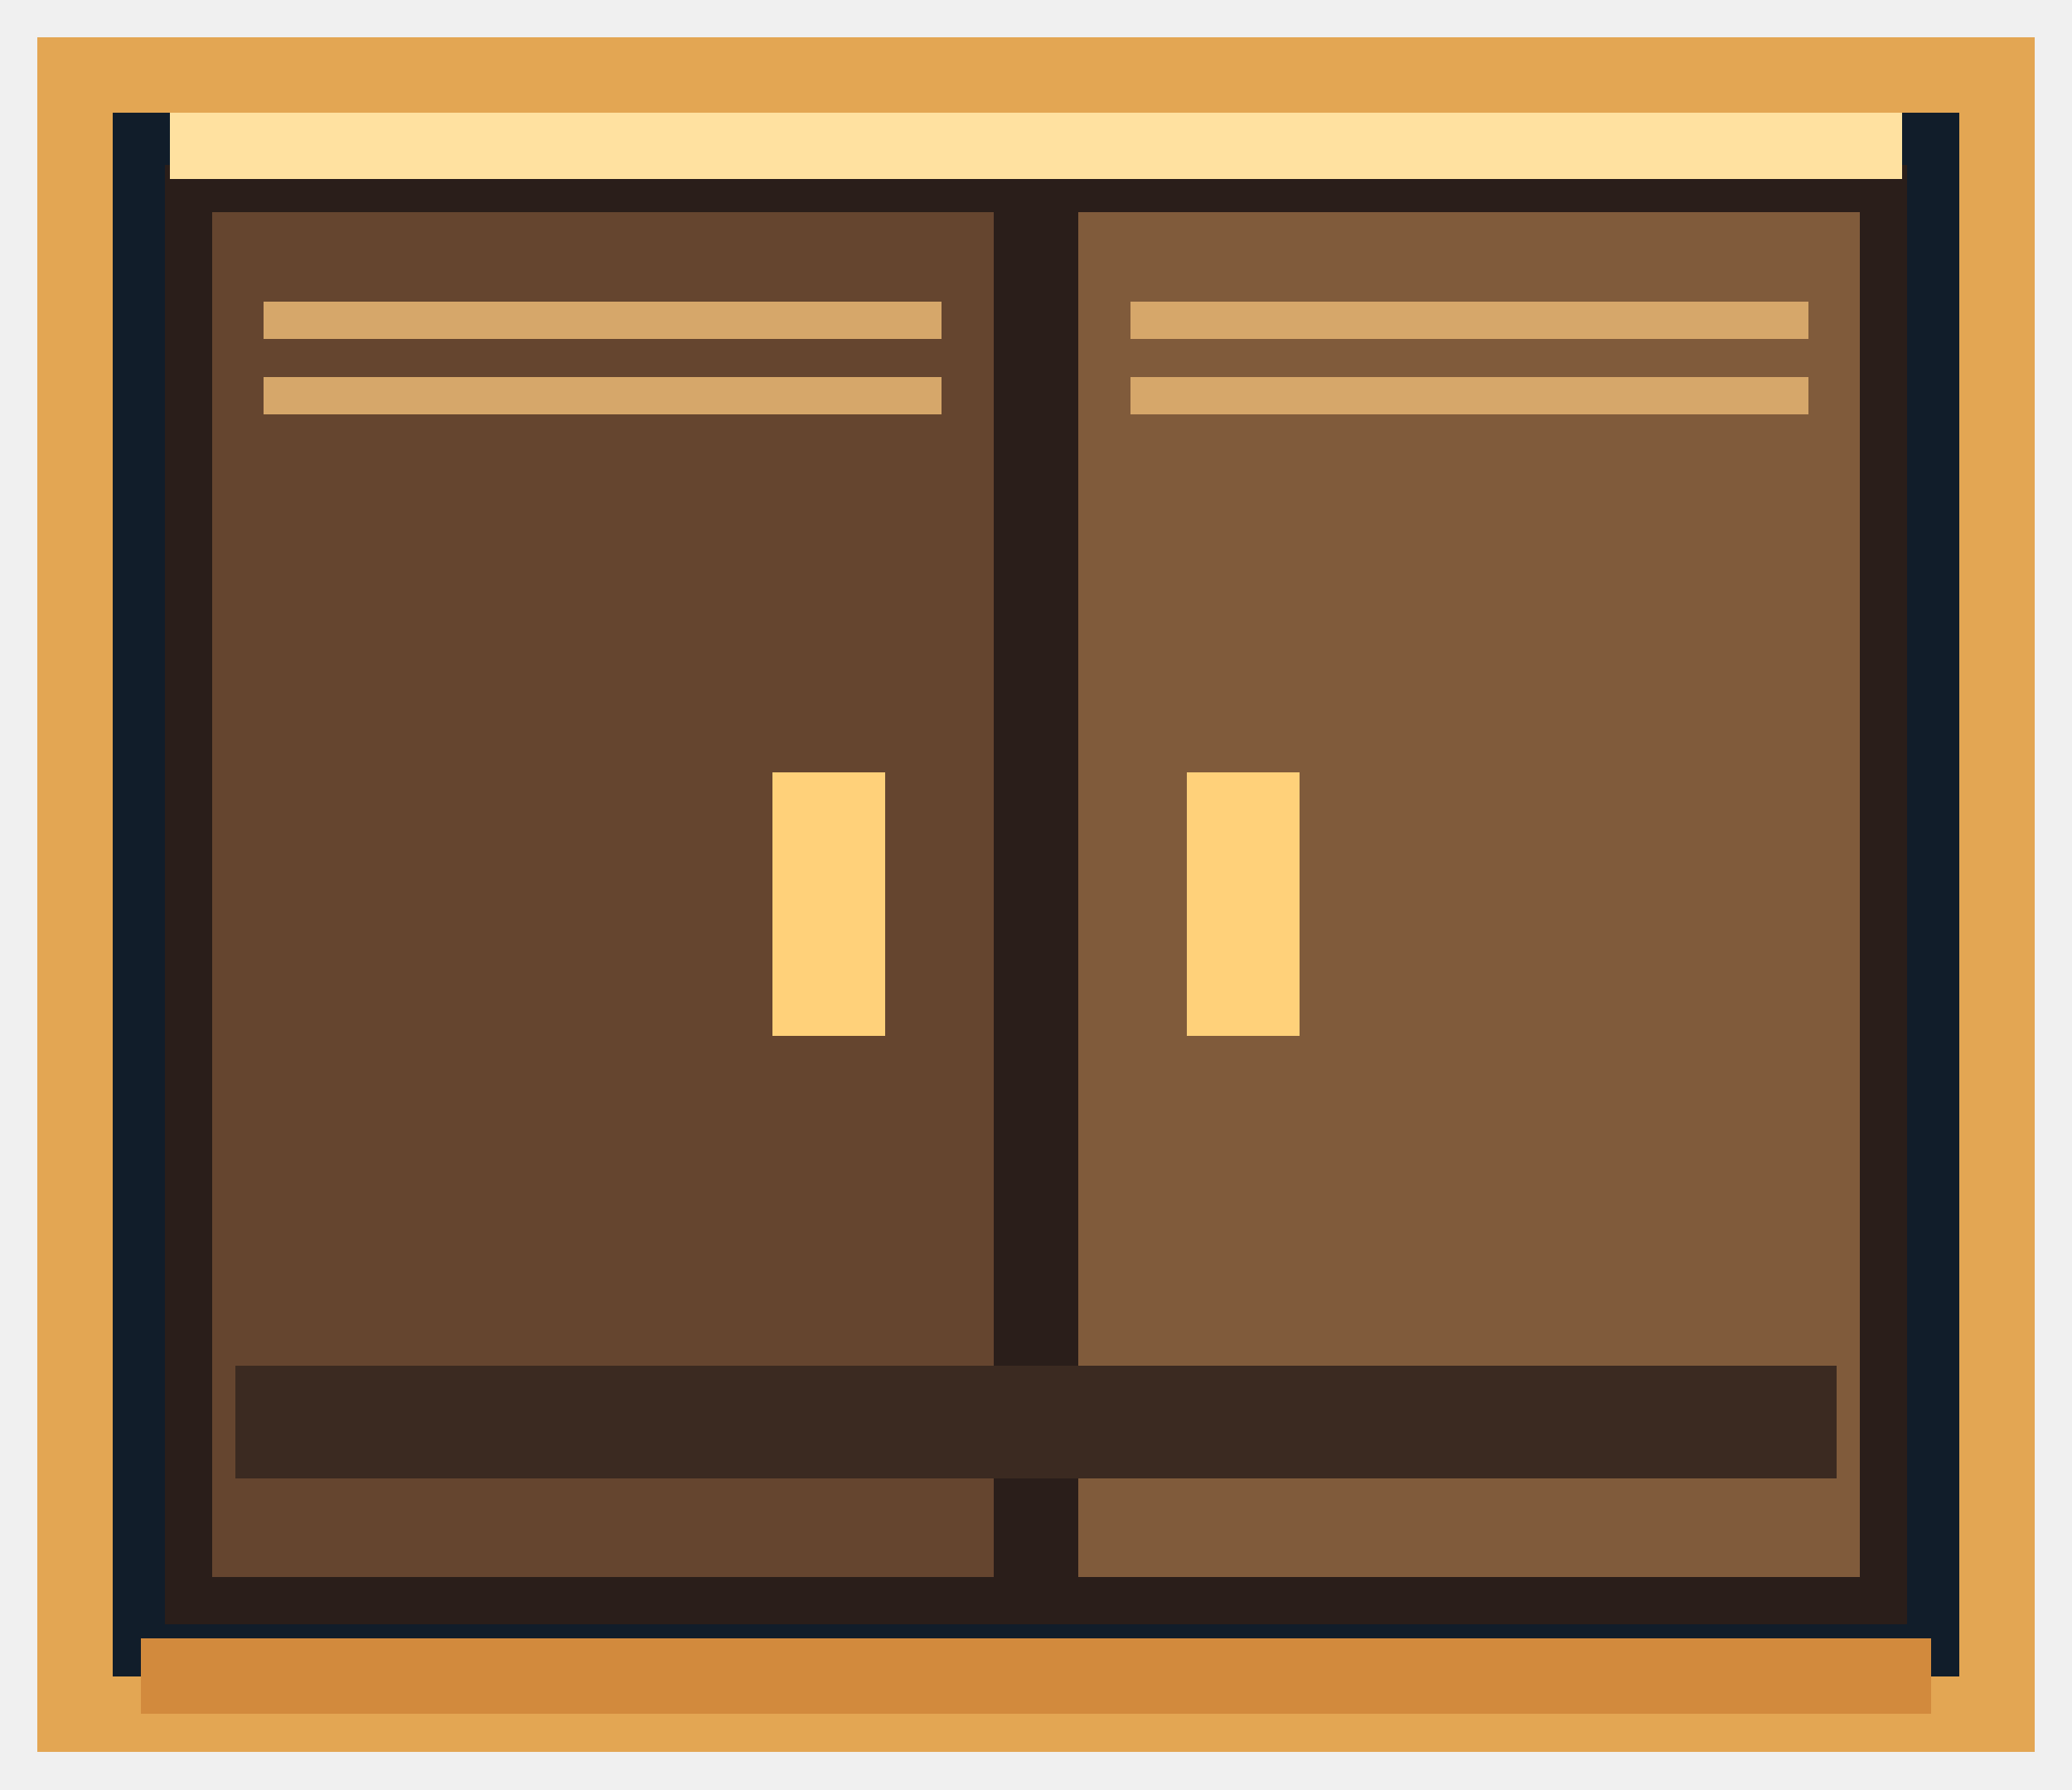
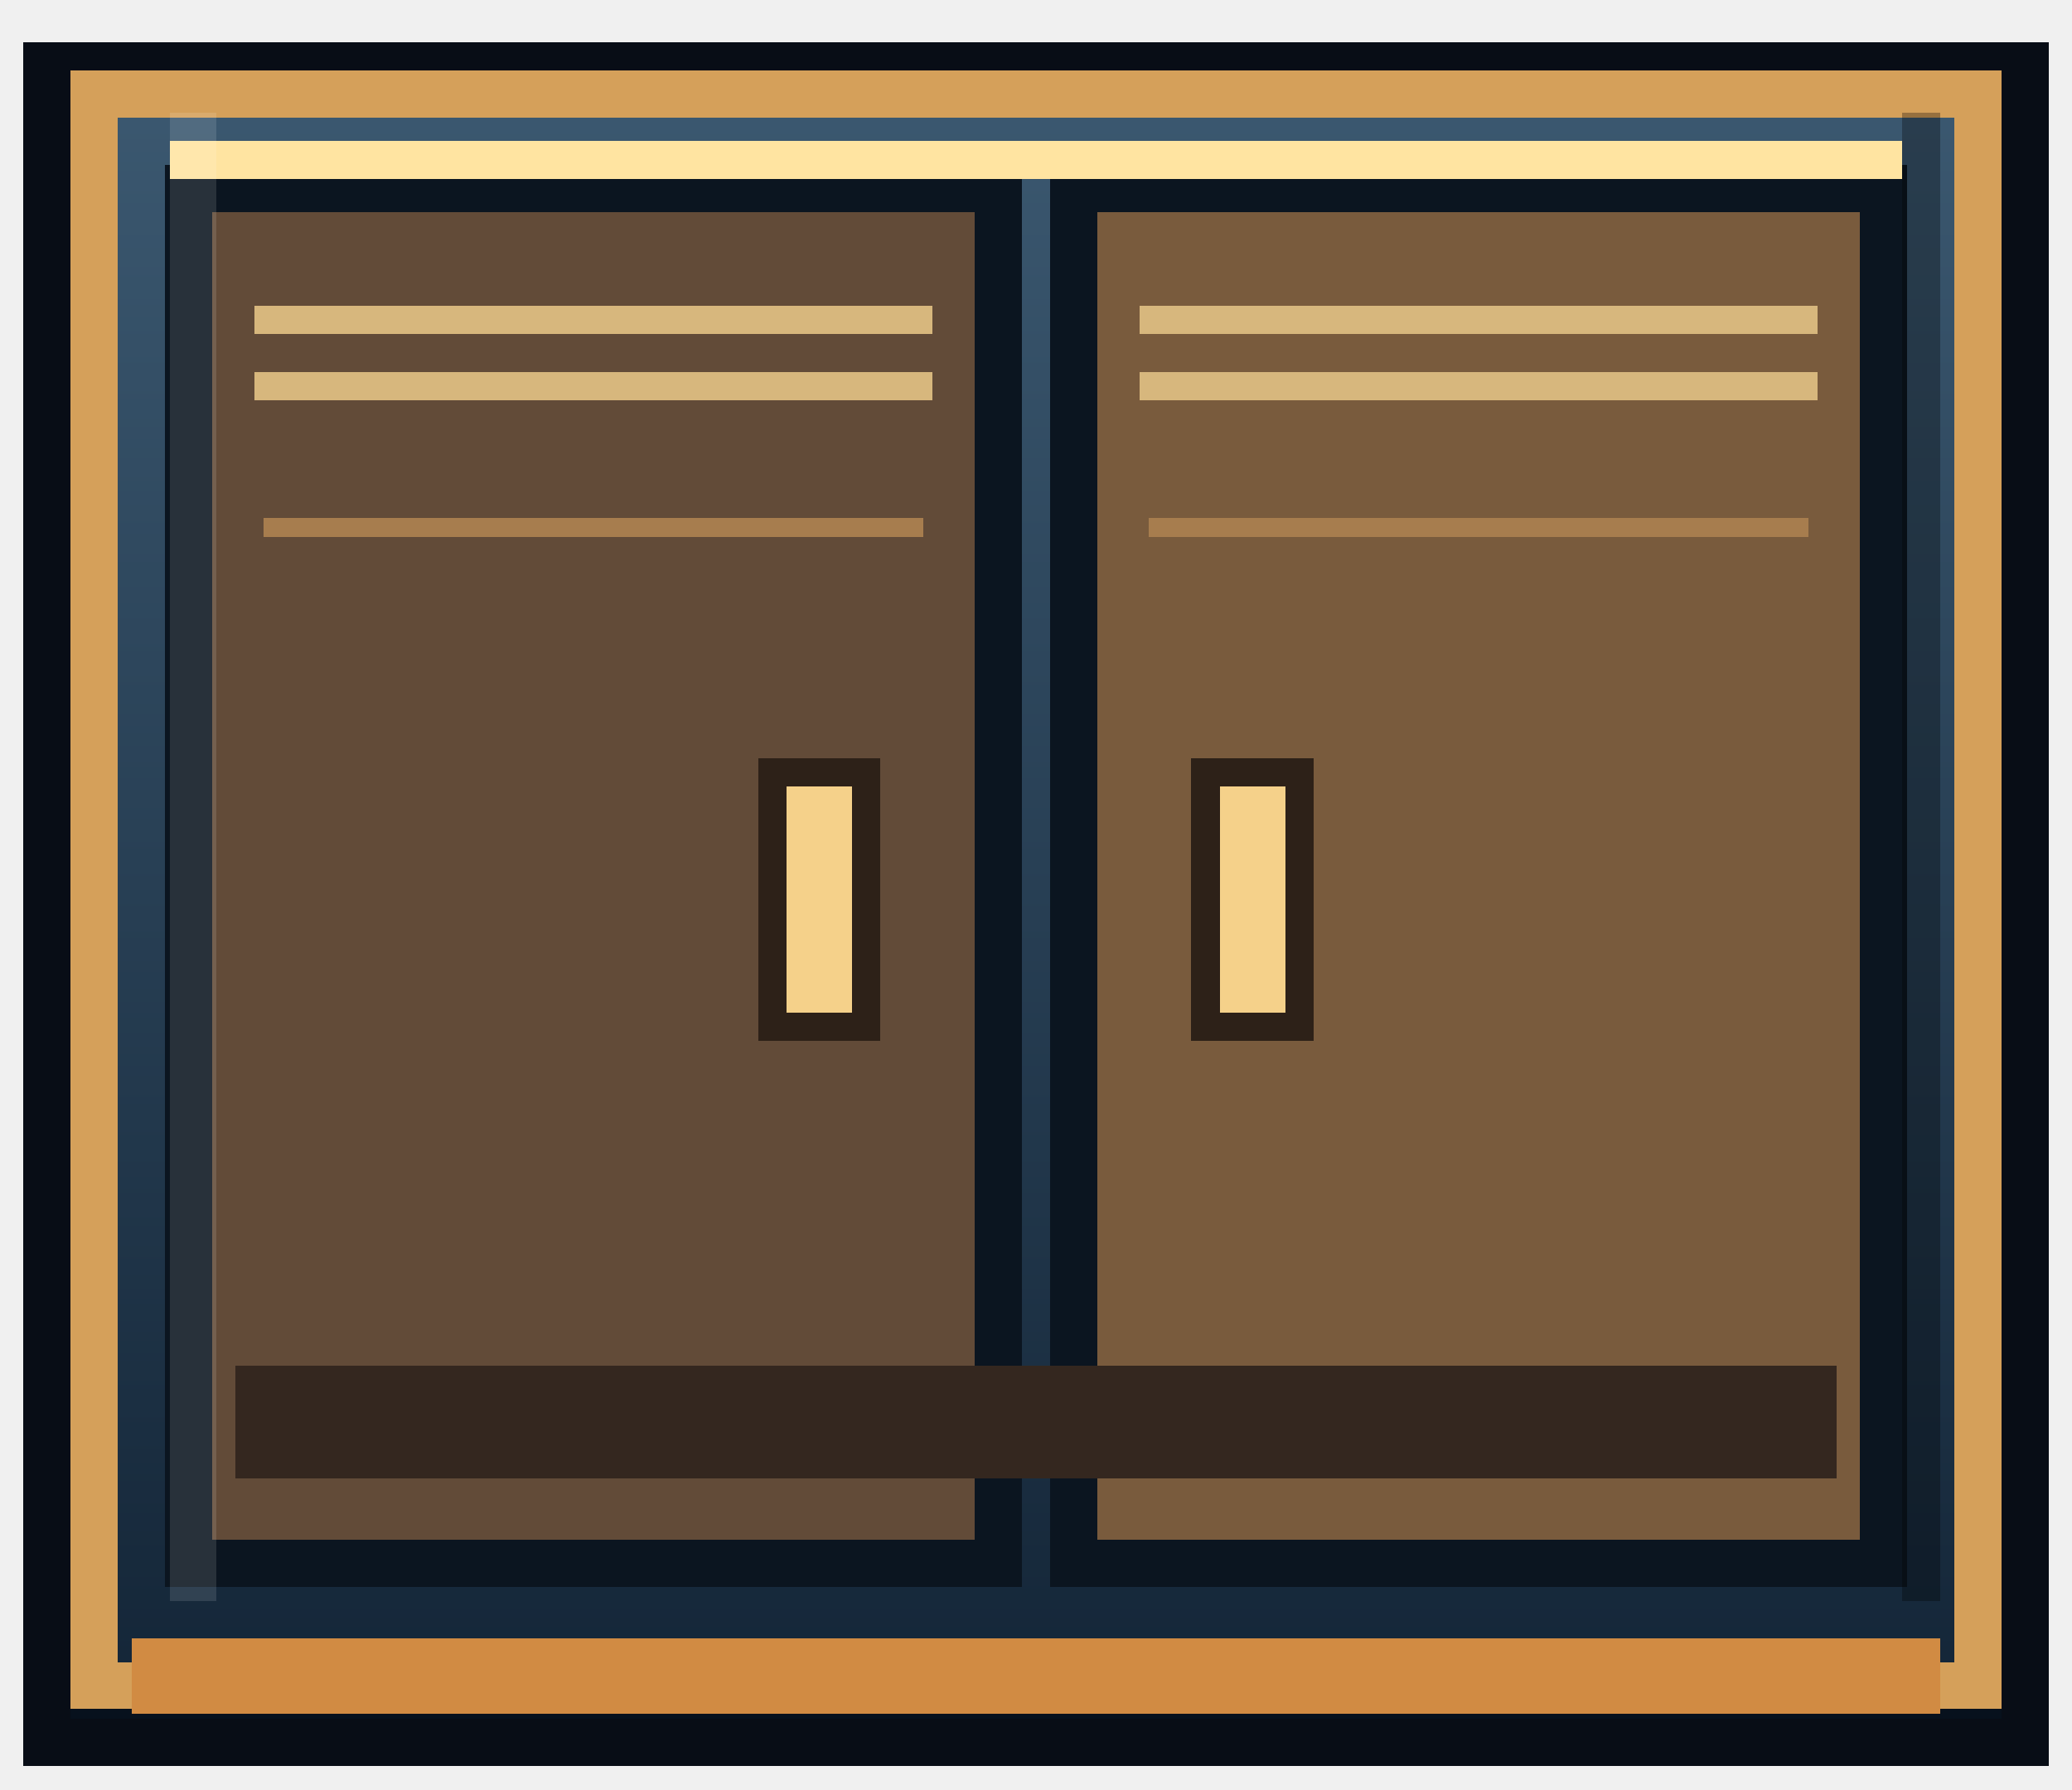
<svg xmlns="http://www.w3.org/2000/svg" width="220" height="190" viewBox="0 0 220 190" shape-rendering="crispEdges">
-   <rect x="8" y="8" width="204" height="174" fill="#111d2a" stroke="#e3a653" stroke-width="8" />
-   <rect x="20" y="20" width="88" height="150" fill="#65452f" stroke="#2a1e1a" stroke-width="5" />
-   <rect x="112" y="20" width="88" height="150" fill="#805b3b" stroke="#2a1e1a" stroke-width="5" />
-   <path d="M28 34H100M28 42H100M120 34H192M120 42H192" stroke="#d6a76a" stroke-width="4" />
-   <rect x="82" y="82" width="12" height="28" fill="#ffd17a" />
-   <rect x="126" y="82" width="12" height="28" fill="#ffd17a" />
-   <rect x="25" y="145" width="170" height="12" fill="#3b2a21" />
-   <rect x="15" y="174" width="190" height="8" fill="#d28a3d" />
-   <rect x="18" y="12" width="184" height="7" fill="#ffe1a0" />
+   <defs>
+     <linearGradient id="metal" x2="0" y2="1">
+       <stop stop-color="#3b5870" />
+       <stop offset="1" stop-color="#142638" />
+     </linearGradient>
+   </defs>
+   <rect x="5" y="7" width="210" height="178" fill="#07111d" stroke="#080d16" stroke-width="5" />
+   <rect x="10" y="10" width="200" height="169" fill="url(#metal)" stroke="#d5a05a" stroke-width="5" />
+   <rect x="20" y="20" width="86" height="146" fill="#624b38" stroke="#0b1520" stroke-width="5" />
+   <rect x="114" y="20" width="86" height="146" fill="#795b3d" stroke="#0b1520" stroke-width="5" />
+   <path d="M27 34H99M27 41H99M121 34H193M121 41H193" stroke="#d7b77d" stroke-width="3" />
+   <rect x="28" y="55" width="70" height="2" fill="#a77d4e" />
+   <rect x="122" y="55" width="70" height="2" fill="#a77d4e" />
+   <rect x="82" y="82" width="10" height="27" fill="#f5d18a" stroke="#2d2118" stroke-width="3" />
+   <rect x="128" y="82" width="10" height="27" fill="#f5d18a" stroke="#2d2118" stroke-width="3" />
+   <rect x="25" y="145" width="170" height="12" fill="#34271f" />
+   <path d="M18 17H202" stroke="#ffe4a1" stroke-width="4" />
+   <rect x="14" y="174" width="192" height="8" fill="#d18b43" />
+   <rect x="18" y="12" width="5" height="158" fill="#ffffff" opacity=".12" />
+   <rect x="202" y="12" width="4" height="158" fill="#000000" opacity=".3" />
</svg>
